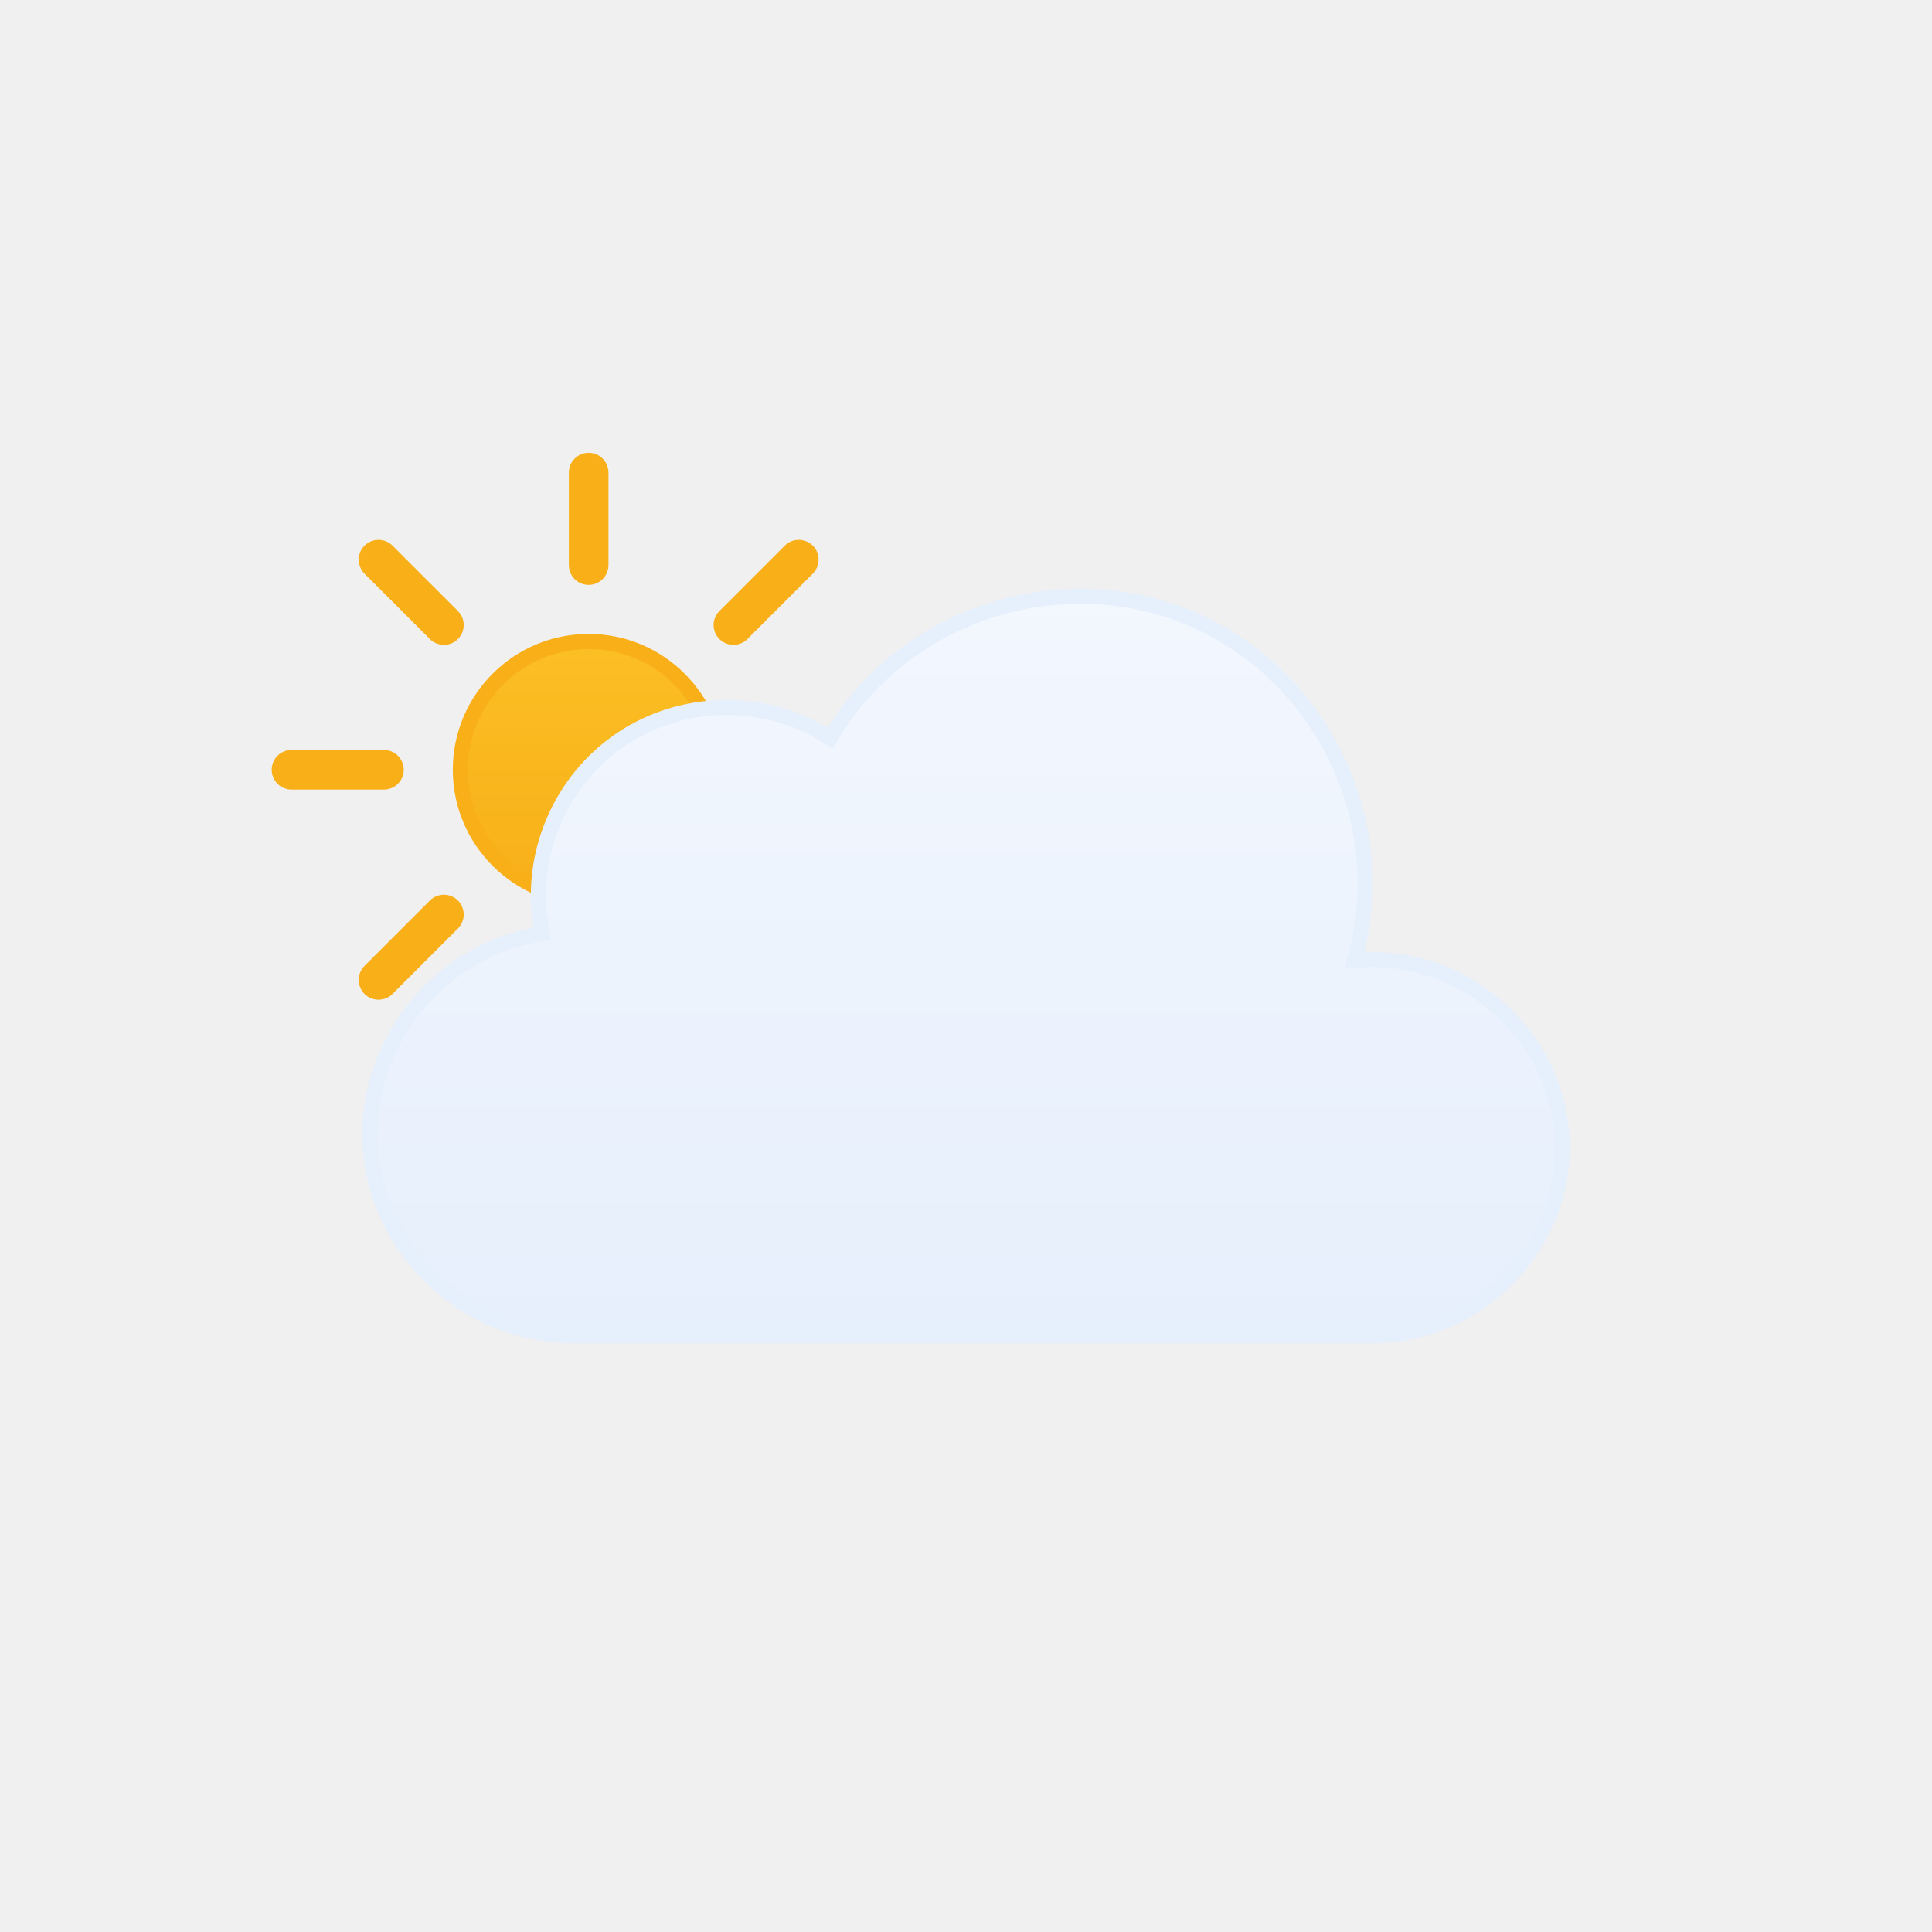
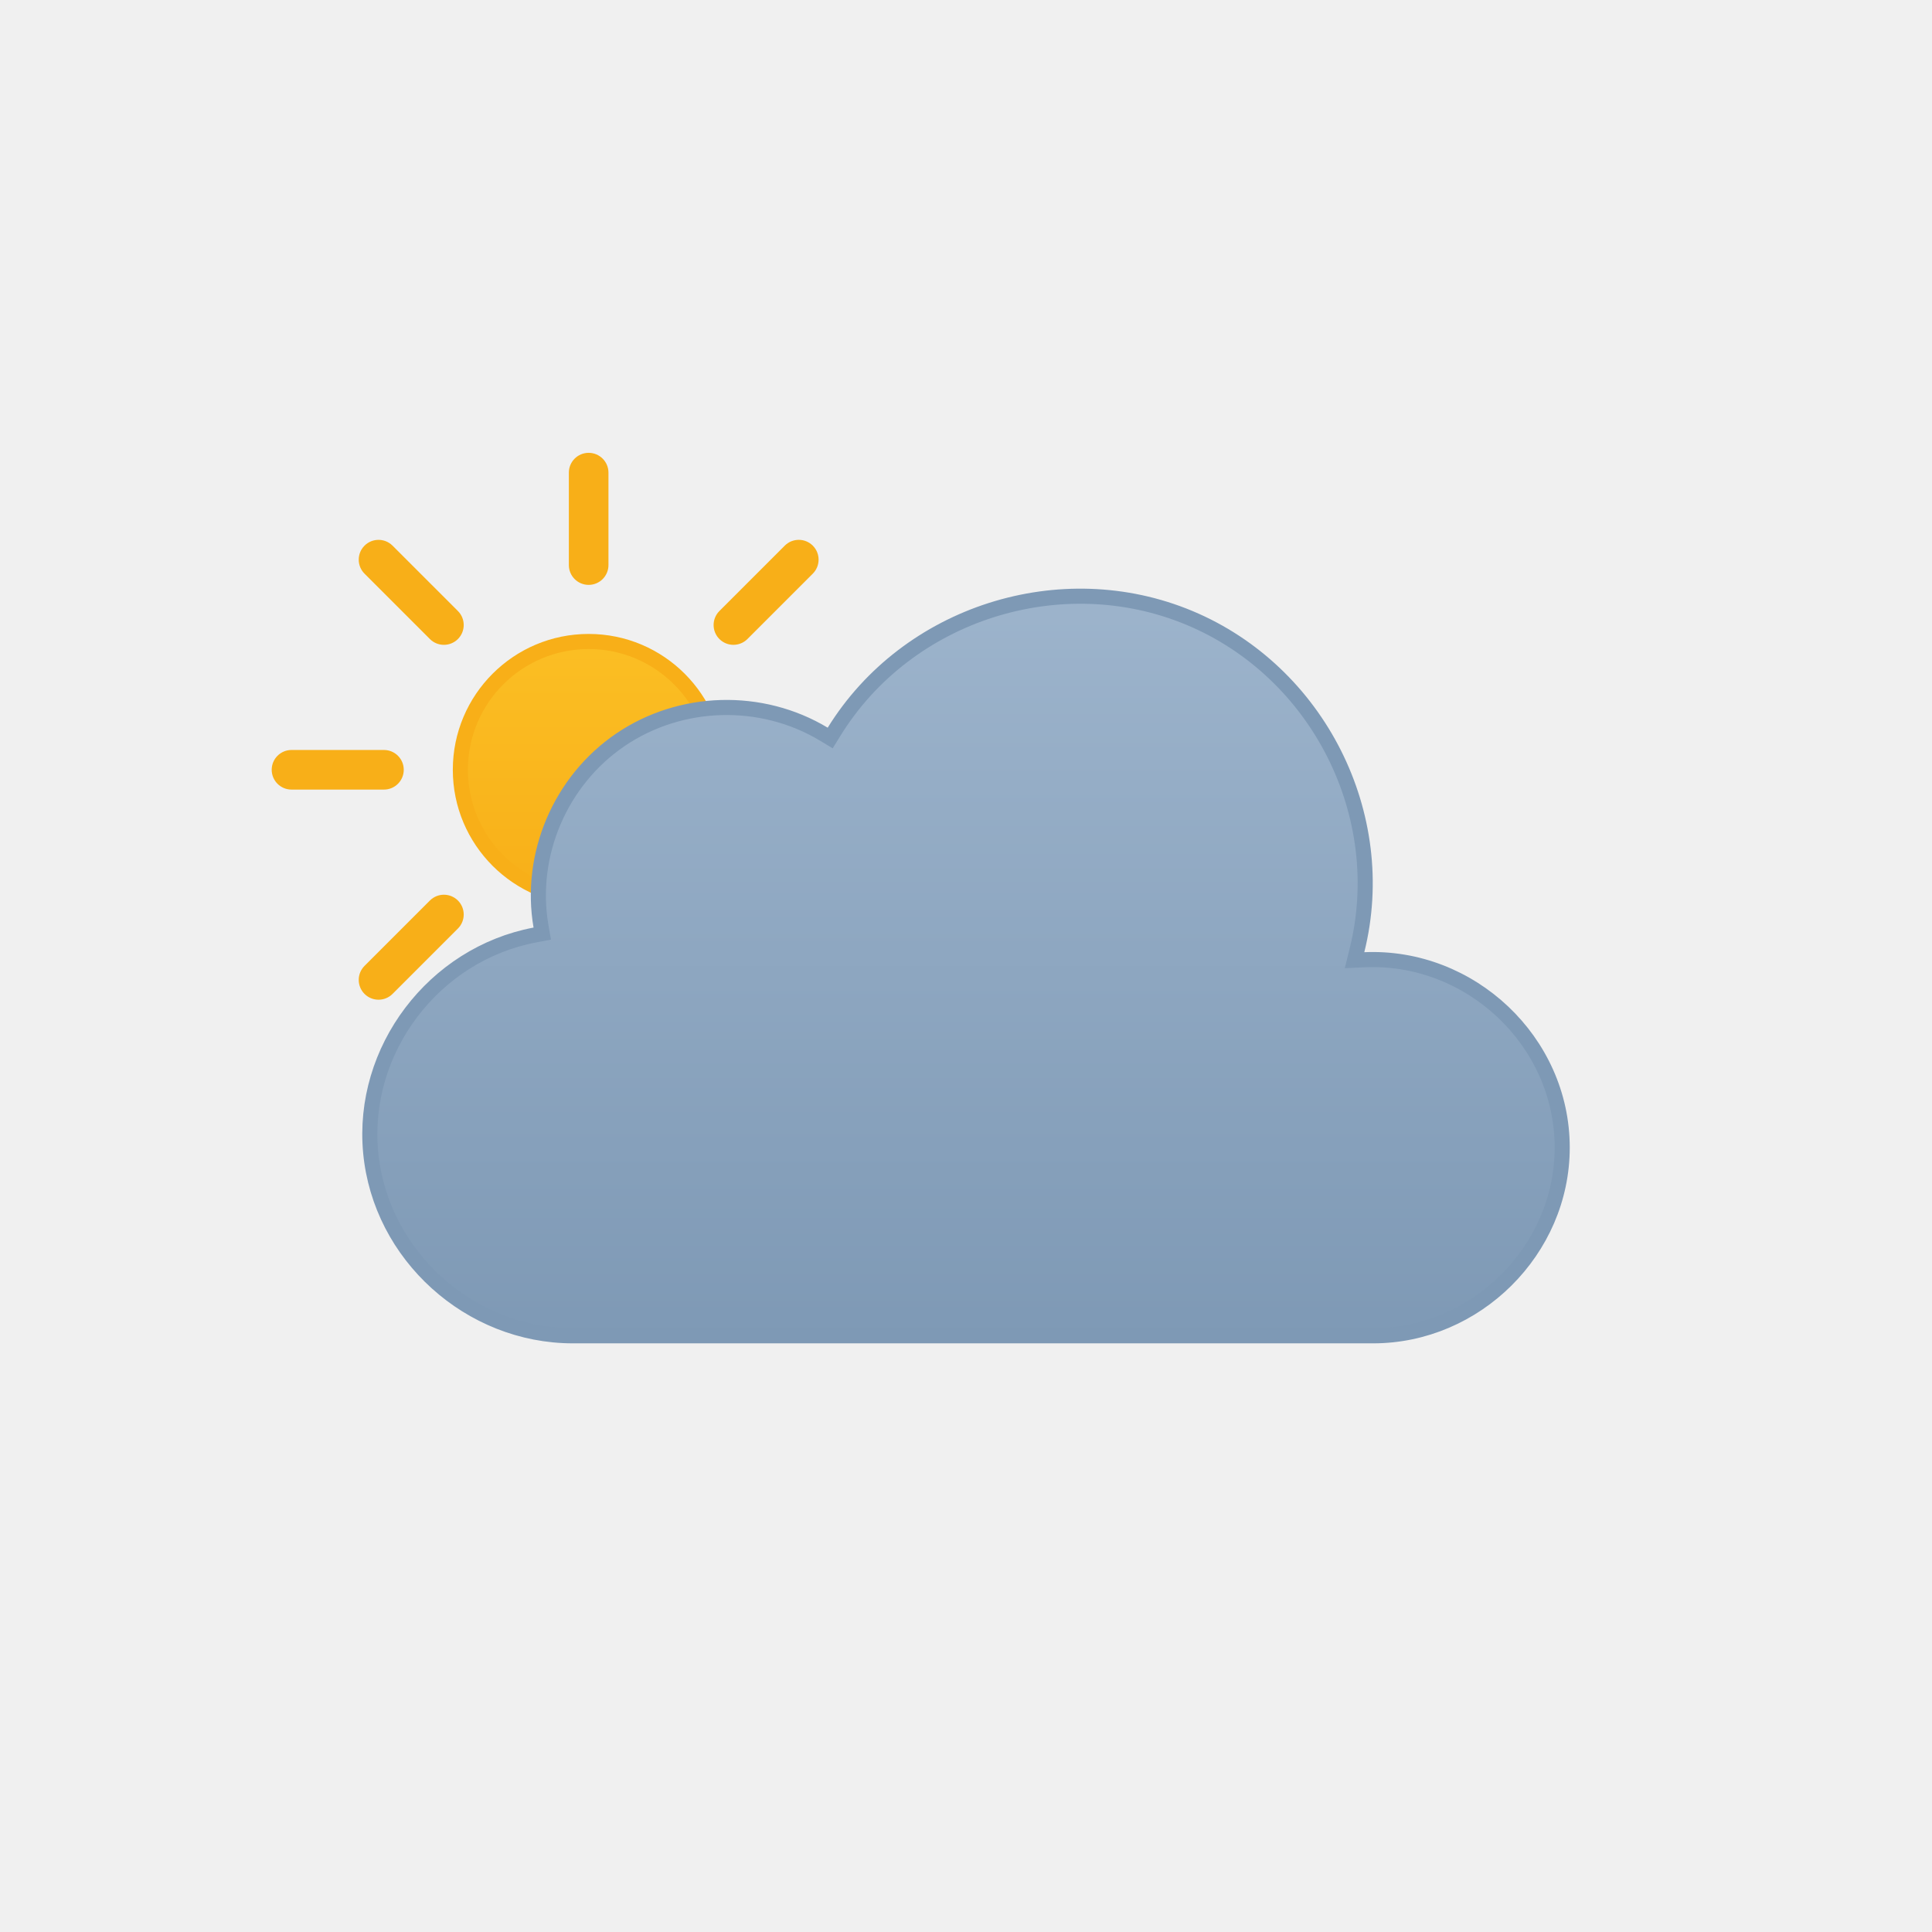
<svg xmlns="http://www.w3.org/2000/svg" fill="none" viewBox="0 0 128 128">
  <g id="partly-cloudy-day__partly-cloudy-day" clip-path="url(#partly-cloudy-day__clip0_1858_8241)">
    <g id="partly-cloudy-day__Sky">
      <g id="partly-cloudy-day__Sun">
        <circle id="partly-cloudy-day__Core" cx="39" cy="51" r="8.5" fill="url(#partly-cloudy-day__paint0_linear_1858_8241)" stroke="#f8af18" />
        <g id="partly-cloudy-day__Rays">
          <path fill="#f8af18" d="M37.688 31.313a1.312 1.312 0 1 1 2.624 0v6.125a1.312 1.312 0 1 1-2.624 0zM51.993 36.15a1.312 1.312 0 1 1 1.856 1.857l-4.33 4.33a1.312 1.312 0 1 1-1.857-1.855zM58.688 49.688a1.312 1.312 0 1 1 0 2.624h-6.126a1.312 1.312 0 1 1 0-2.624zM53.85 63.993a1.312 1.312 0 1 1-1.857 1.856l-4.33-4.33a1.312 1.312 0 1 1 1.855-1.857zM37.688 64.563a1.312 1.312 0 1 1 2.624 0v6.124a1.312 1.312 0 1 1-2.624 0zM28.482 59.662a1.312 1.312 0 1 1 1.856 1.856l-4.331 4.331a1.312 1.312 0 1 1-1.856-1.856zM25.438 49.688a1.312 1.312 0 1 1 0 2.624h-6.125a1.312 1.312 0 1 1 0-2.624zM30.338 40.482a1.312 1.312 0 1 1-1.856 1.856l-4.331-4.331a1.312 1.312 0 1 1 1.856-1.856z" />
        </g>
      </g>
      <g id="partly-cloudy-day__Clouds">
        <g id="partly-cloudy-day__Cloud">
-           <path id="partly-cloudy-day__Cloud_2" fill="url(#partly-cloudy-day__paint1_linear_1858_8241)" stroke="#e6effc" stroke-miterlimit="10" d="M55.262 48.475c4.86-7.864 15.035-11.095 23.553-7.532 8.506 3.56 13.323 13.06 11.088 22.022l-.161.65.669-.03c7.01-.306 13.089 5.407 13.089 12.443 0 6.811-5.728 12.472-12.523 12.472H37.954c-6.826.002-12.751-5.33-13.395-12.14-.643-6.808 4.178-13.148 10.884-14.415l.483-.092-.084-.484c-.816-4.745 1.284-9.652 5.263-12.356 3.99-2.712 9.34-2.86 13.475-.373l.423.255z" />
+           <path id="partly-cloudy-day__Cloud_2" fill="url(#partly-cloudy-day__paint1_linear_1858_8241)" stroke="#7e99b5" stroke-miterlimit="10" d="M55.262 48.475c4.86-7.864 15.035-11.095 23.553-7.532 8.506 3.56 13.323 13.06 11.088 22.022l-.161.65.669-.03c7.01-.306 13.089 5.407 13.089 12.443 0 6.811-5.728 12.472-12.523 12.472H37.954c-6.826.002-12.751-5.33-13.395-12.14-.643-6.808 4.178-13.148 10.884-14.415l.483-.092-.084-.484c-.816-4.745 1.284-9.652 5.263-12.356 3.99-2.712 9.34-2.86 13.475-.373l.423.255z" />
        </g>
      </g>
    </g>
  </g>
  <defs>
    <linearGradient id="partly-cloudy-day__paint0_linear_1858_8241" x1="39" x2="39" y1="42" y2="60" gradientUnits="userSpaceOnUse">
      <stop stop-color="#fbbf24" />
      <stop offset="1" stop-color="#f8af18" />
    </linearGradient>
    <linearGradient id="partly-cloudy-day__paint1_linear_1858_8241" x1="64.001" x2="64.001" y1="39" y2="89" gradientUnits="userSpaceOnUse">
-       <stop stop-color="#f3f7fe" />
-       <stop offset="1" stop-color="#e6effc" />
+       <stop stop-color="#9db4cc" />
+       <stop offset="1" stop-color="#7e99b5" />
    </linearGradient>
    <clipPath id="partly-cloudy-day__clip0_1858_8241">
      <rect width="128" height="128" fill="#fff" />
    </clipPath>
  </defs>
</svg>
